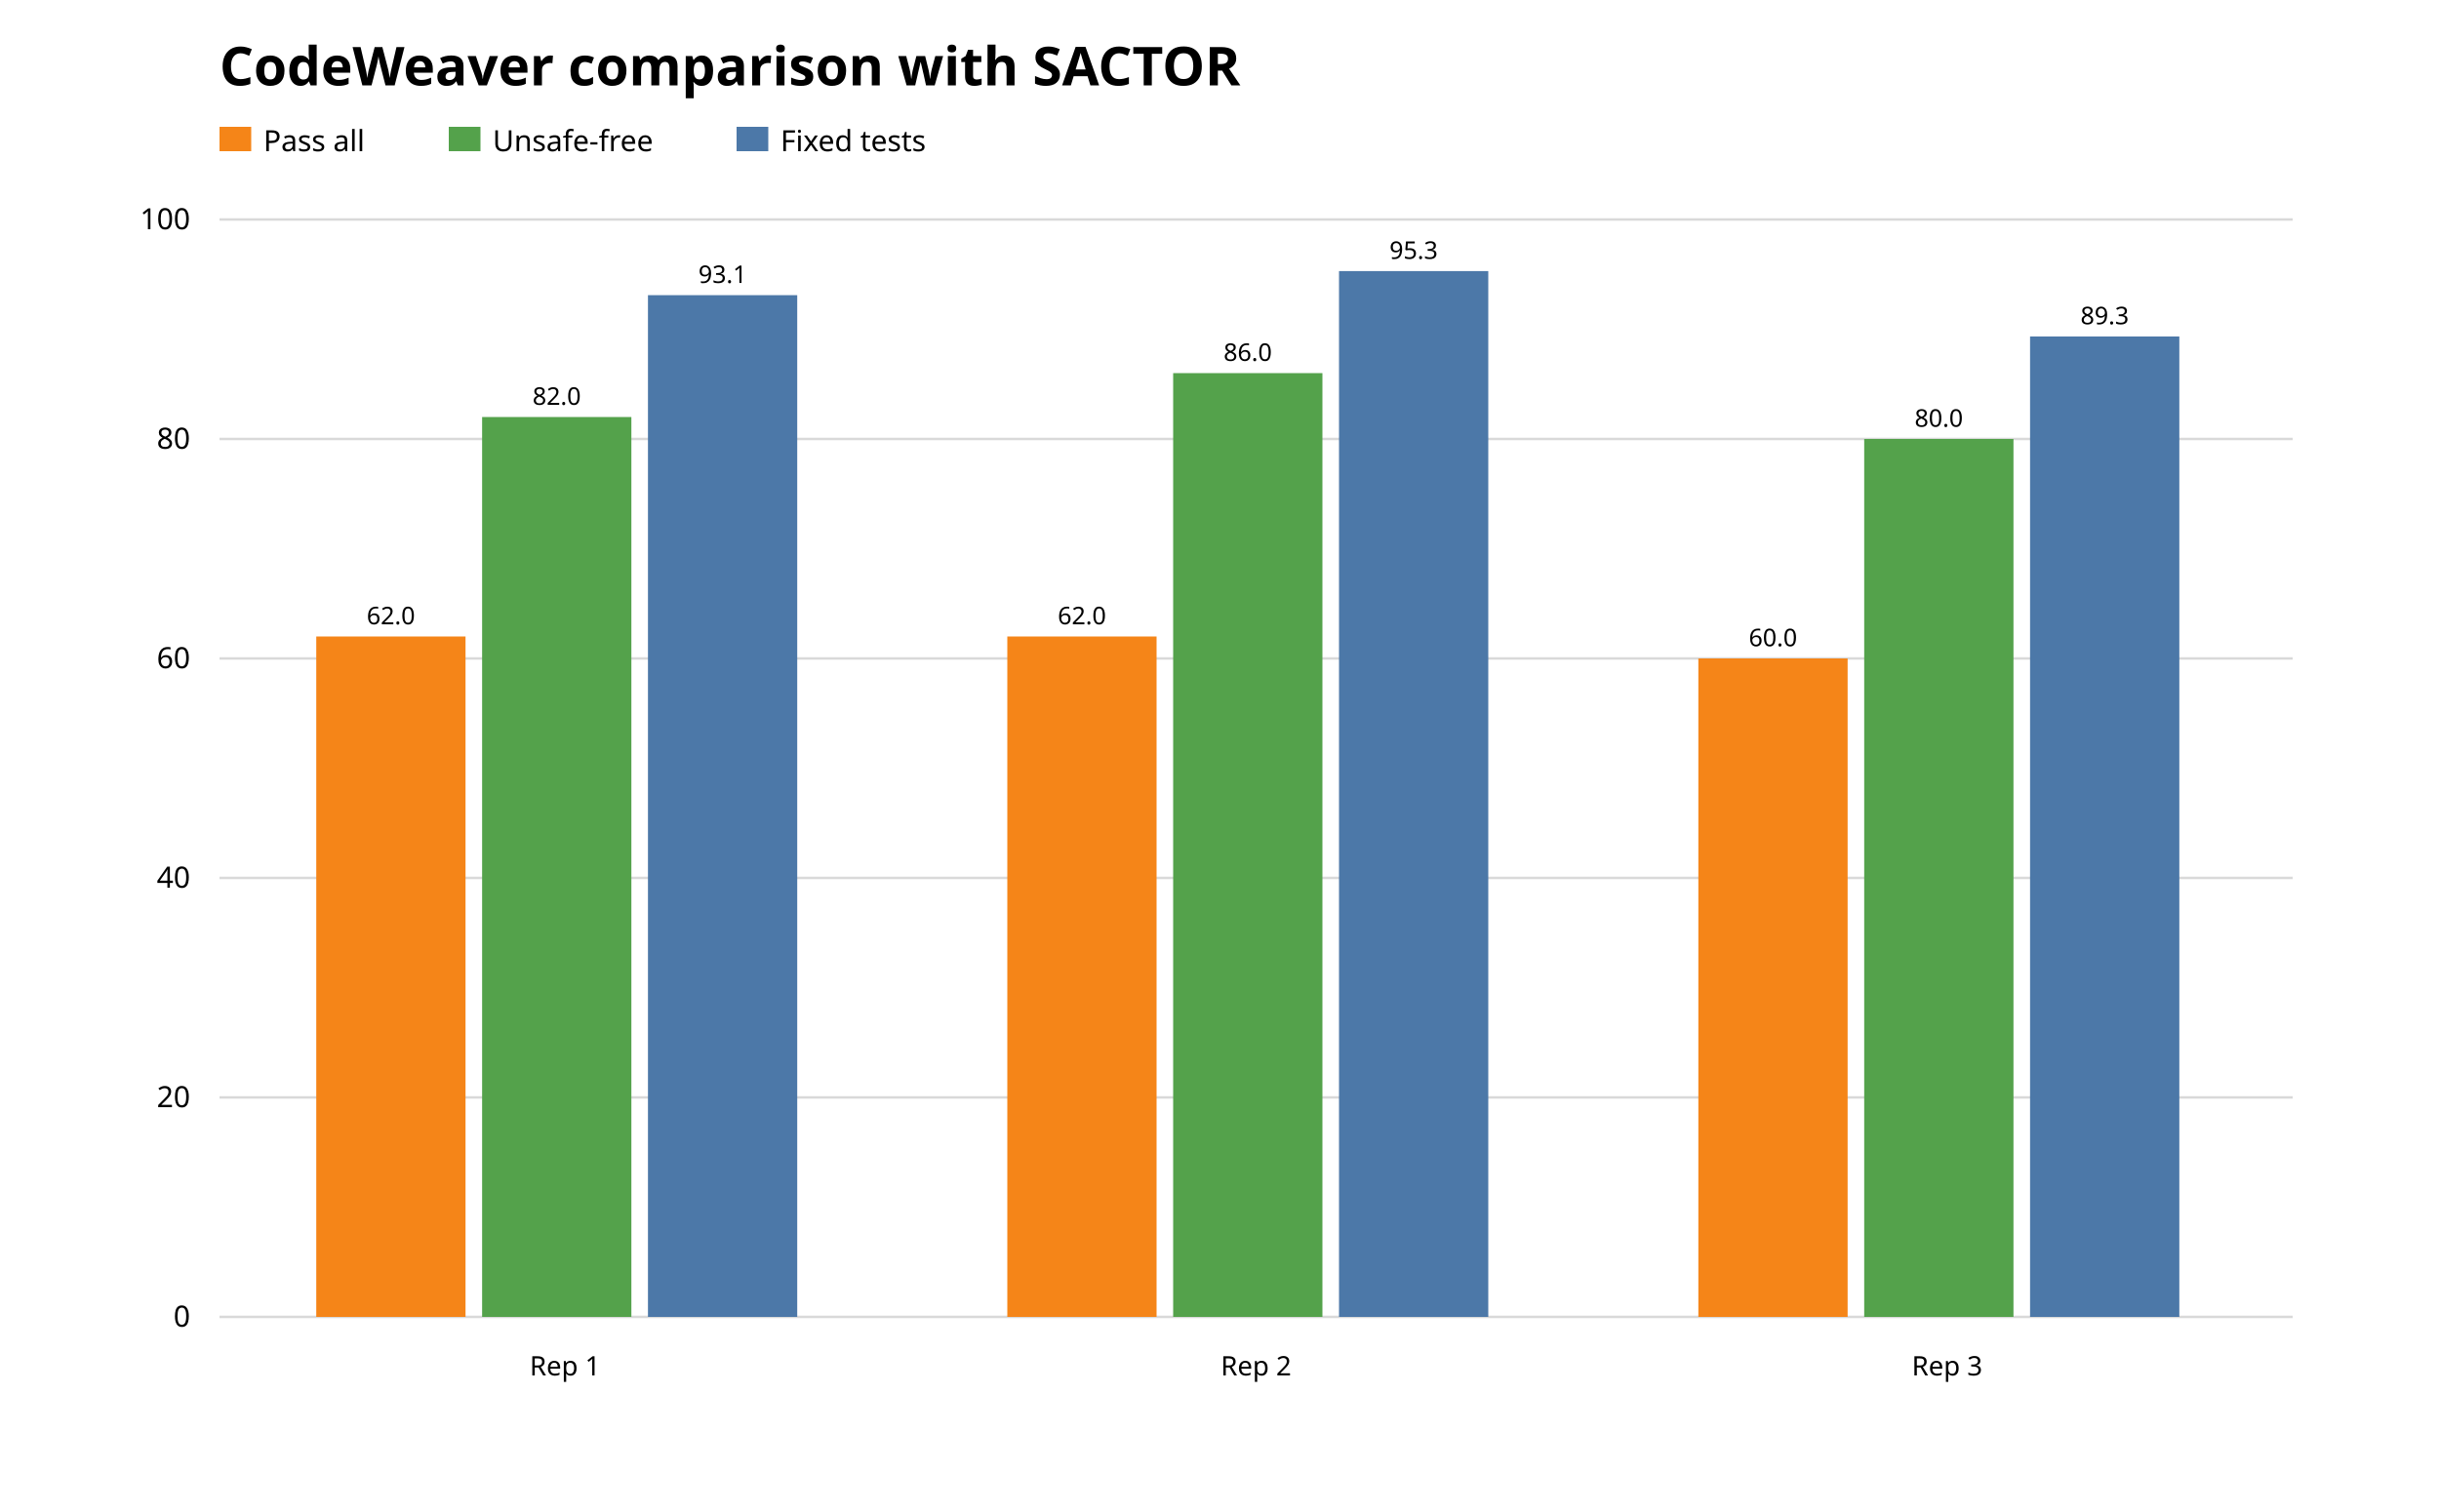
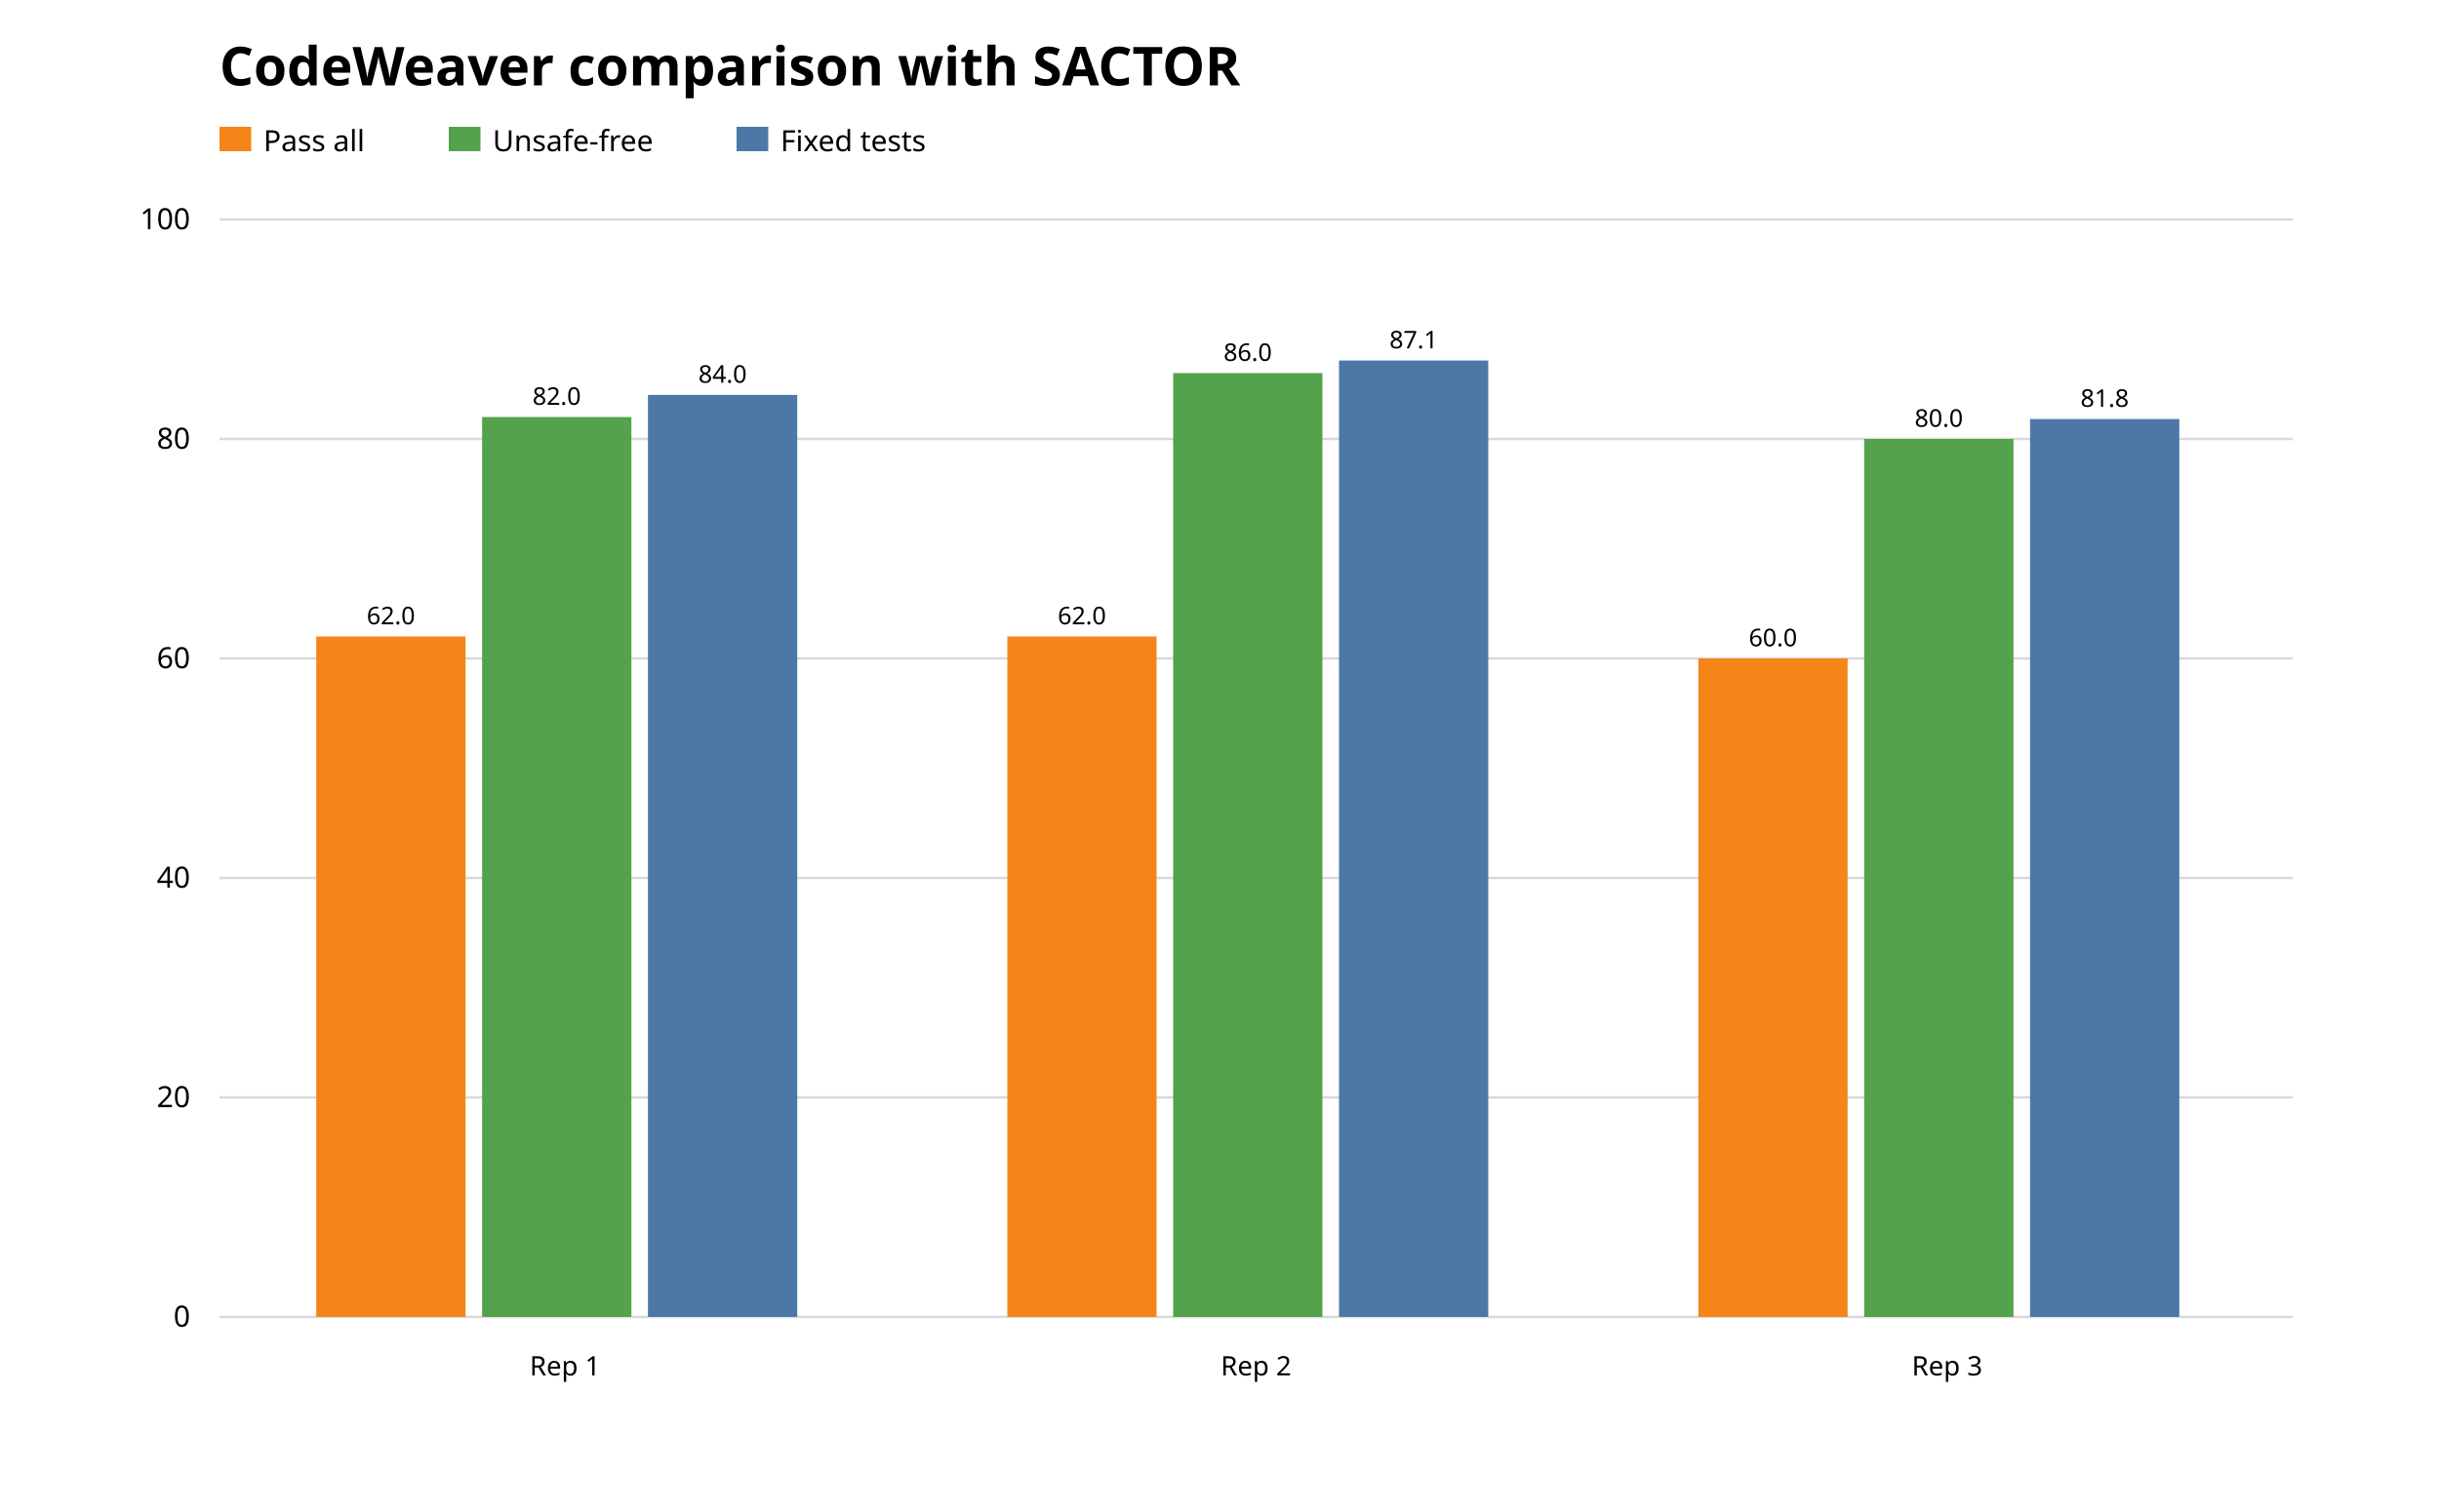
<svg xmlns="http://www.w3.org/2000/svg" width="1000" height="620" viewBox="0 0 1000 620">
  <rect width="100%" height="100%" fill="white" />
  <text x="90" y="35" font-family="sans-serif" font-size="22" font-weight="bold">CodeWeaver comparison with SACTOR</text>
  <line x1="90" y1="540.0" x2="940" y2="540.0" stroke="#d9d9d9" />
  <text x="78" y="544.0" text-anchor="end" font-family="sans-serif" font-size="12">0</text>
  <line x1="90" y1="450.0" x2="940" y2="450.0" stroke="#d9d9d9" />
  <text x="78" y="454.0" text-anchor="end" font-family="sans-serif" font-size="12">20</text>
  <line x1="90" y1="360.0" x2="940" y2="360.0" stroke="#d9d9d9" />
  <text x="78" y="364.0" text-anchor="end" font-family="sans-serif" font-size="12">40</text>
  <line x1="90" y1="270.0" x2="940" y2="270.0" stroke="#d9d9d9" />
  <text x="78" y="274.0" text-anchor="end" font-family="sans-serif" font-size="12">60</text>
  <line x1="90" y1="180.0" x2="940" y2="180.0" stroke="#d9d9d9" />
  <text x="78" y="184.0" text-anchor="end" font-family="sans-serif" font-size="12">80</text>
  <line x1="90" y1="90.0" x2="940" y2="90.0" stroke="#d9d9d9" />
  <text x="78" y="94.0" text-anchor="end" font-family="sans-serif" font-size="12">100</text>
  <rect x="129.667" y="261.0" width="61.2" height="279.0" fill="#f58518" />
  <text x="160.267" y="256.0" text-anchor="middle" font-family="sans-serif" font-size="10">62.0</text>
  <rect x="413.0" y="261.0" width="61.2" height="279.0" fill="#f58518" />
  <text x="443.6" y="256.0" text-anchor="middle" font-family="sans-serif" font-size="10">62.0</text>
  <rect x="696.333" y="270.0" width="61.2" height="270.0" fill="#f58518" />
  <text x="726.933" y="265.0" text-anchor="middle" font-family="sans-serif" font-size="10">60.0</text>
  <rect x="197.667" y="171.0" width="61.2" height="369.0" fill="#54a24b" />
  <text x="228.267" y="166.0" text-anchor="middle" font-family="sans-serif" font-size="10">82.0</text>
  <rect x="481.0" y="153.0" width="61.2" height="387.0" fill="#54a24b" />
  <text x="511.6" y="148.0" text-anchor="middle" font-family="sans-serif" font-size="10">86.0</text>
  <rect x="764.333" y="180.0" width="61.2" height="360.0" fill="#54a24b" />
  <text x="794.933" y="175.0" text-anchor="middle" font-family="sans-serif" font-size="10">80.0</text>
-   <rect x="265.667" y="121.034" width="61.2" height="418.966" fill="#4c78a8" />
-   <text x="296.267" y="116.034" text-anchor="middle" font-family="sans-serif" font-size="10">93.1</text>
-   <rect x="549.0" y="111.16" width="61.2" height="428.84" fill="#4c78a8" />
-   <text x="579.6" y="106.16" text-anchor="middle" font-family="sans-serif" font-size="10">95.3</text>
-   <rect x="832.333" y="137.962" width="61.2" height="402.038" fill="#4c78a8" />
-   <text x="862.933" y="132.962" text-anchor="middle" font-family="sans-serif" font-size="10">89.3</text>
+   <rect x="265.667" y="161.944" width="61.2" height="378.056" fill="#4c78a8" />
+   <text x="296.267" y="156.944" text-anchor="middle" font-family="sans-serif" font-size="10">84.0</text>
+   <rect x="549.0" y="147.837" width="61.2" height="392.163" fill="#4c78a8" />
+   <text x="579.6" y="142.837" text-anchor="middle" font-family="sans-serif" font-size="10">87.1</text>
+   <rect x="832.333" y="171.818" width="61.2" height="368.182" fill="#4c78a8" />
+   <text x="862.933" y="166.818" text-anchor="middle" font-family="sans-serif" font-size="10">81.8</text>
  <text x="231.667" y="564" text-anchor="middle" font-family="sans-serif" font-size="11">Rep 1</text>
  <text x="515.0" y="564" text-anchor="middle" font-family="sans-serif" font-size="11">Rep 2</text>
  <text x="798.333" y="564" text-anchor="middle" font-family="sans-serif" font-size="11">Rep 3</text>
  <rect x="90" y="52" width="13" height="10" fill="#f58518" />
  <text x="108" y="62" font-family="sans-serif" font-size="12">Pass all</text>
  <rect x="184" y="52" width="13" height="10" fill="#54a24b" />
  <text x="202" y="62" font-family="sans-serif" font-size="12">Unsafe-free</text>
  <rect x="302" y="52" width="13" height="10" fill="#4c78a8" />
  <text x="320" y="62" font-family="sans-serif" font-size="12">Fixed tests</text>
</svg>
